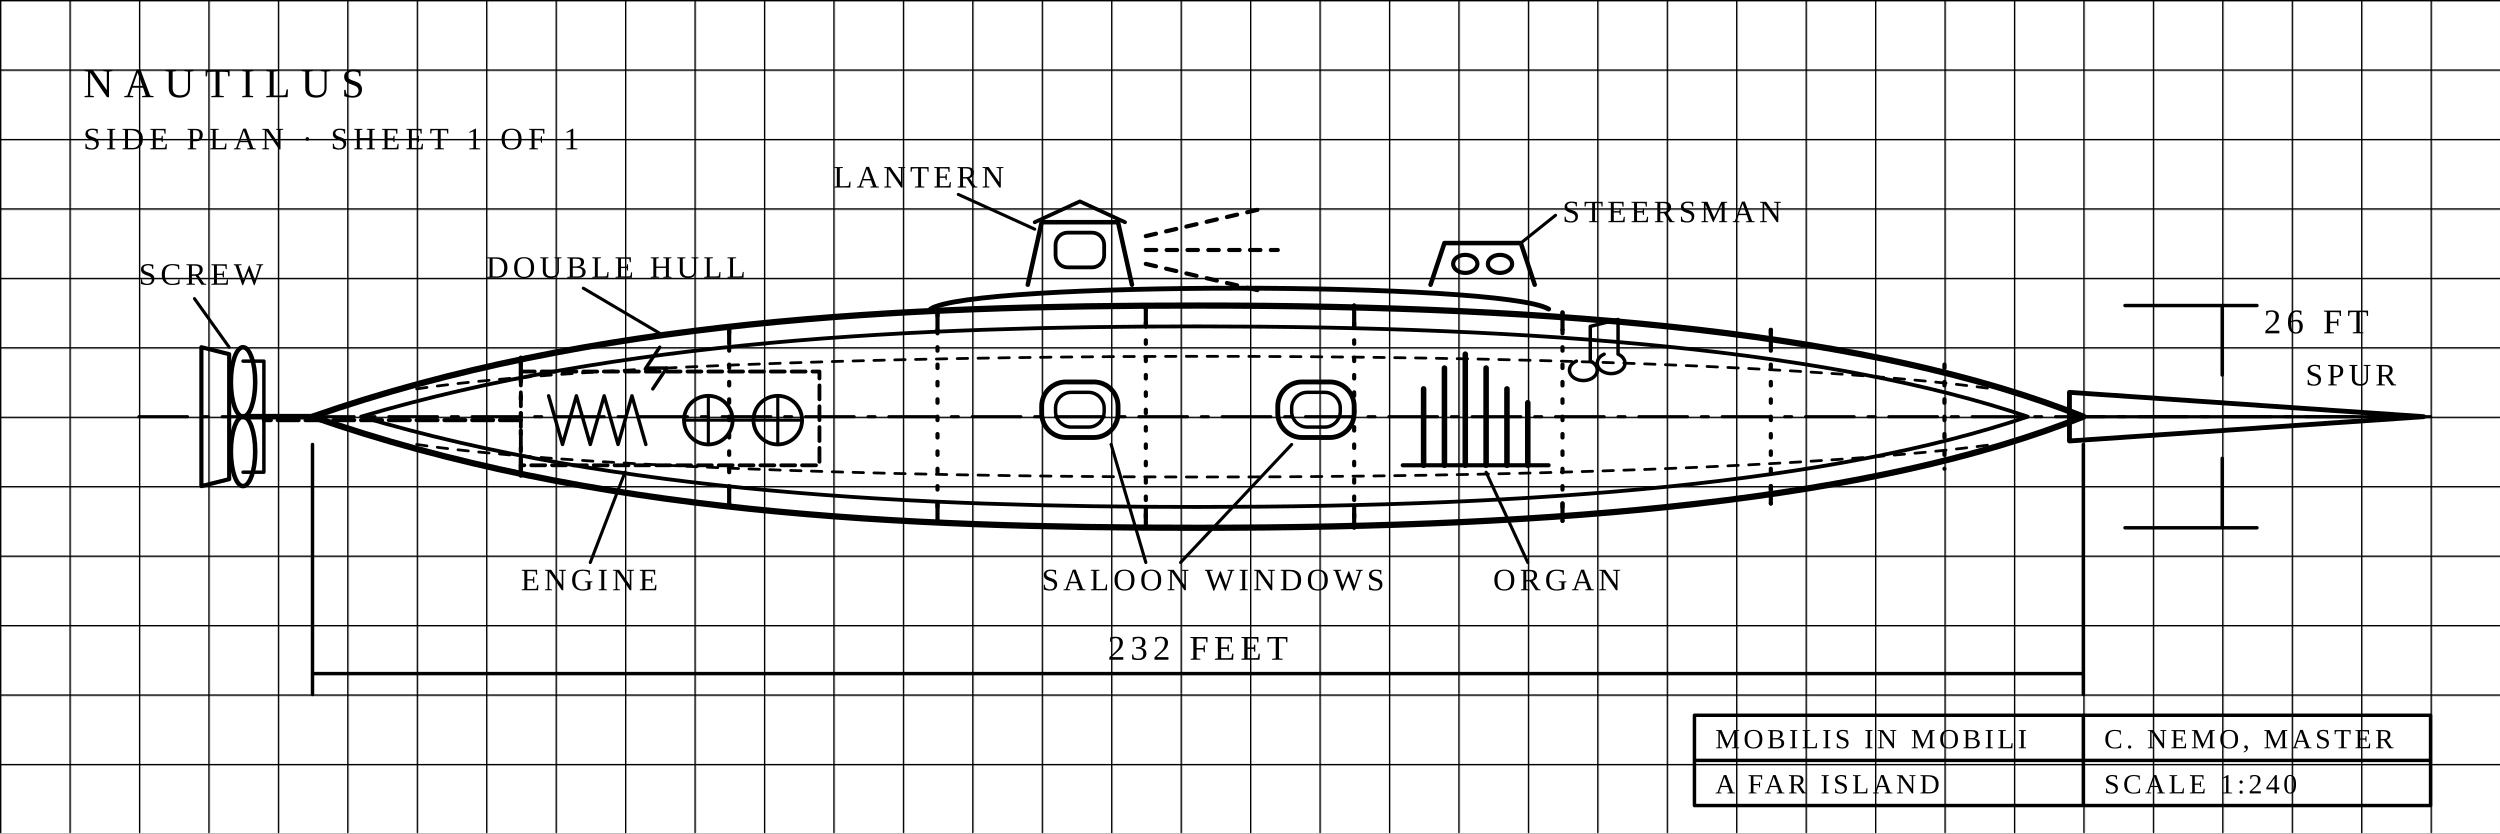
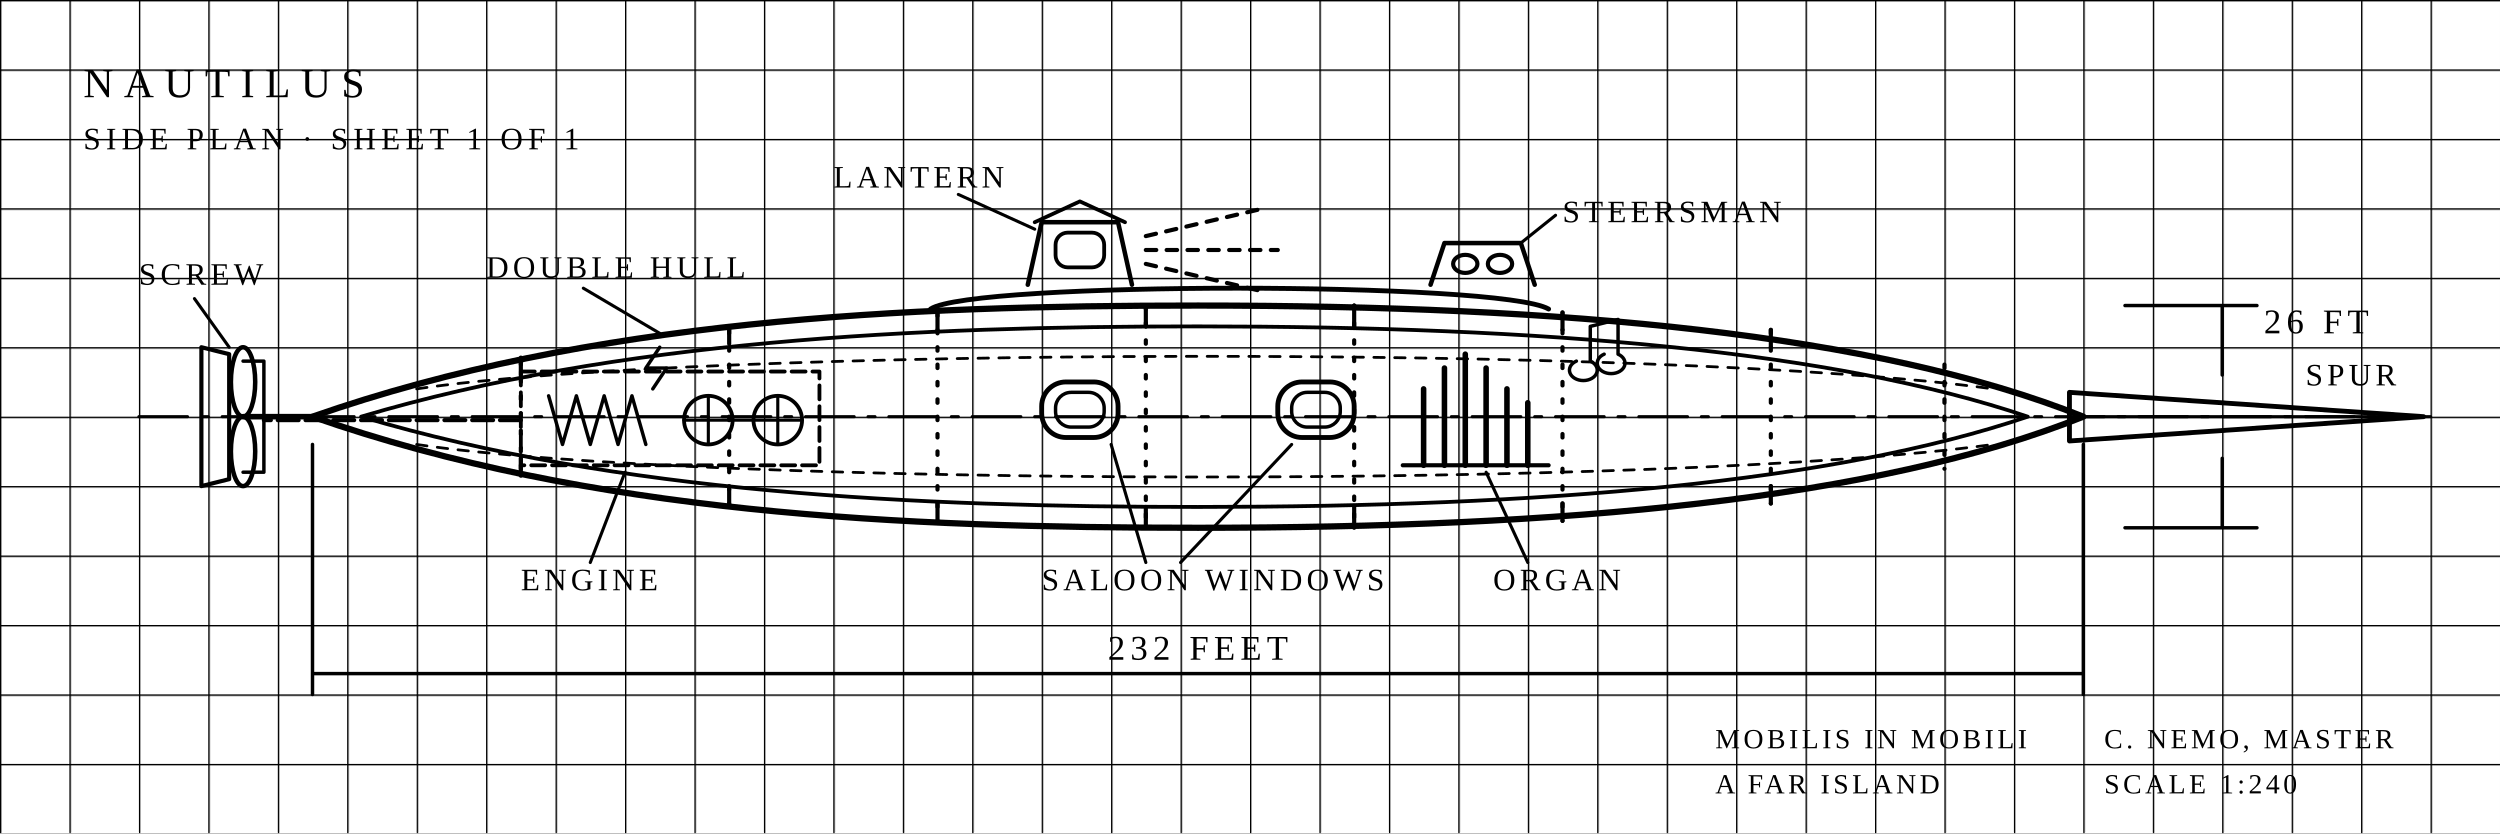
<svg xmlns="http://www.w3.org/2000/svg" viewBox="0 0 720 240" fill="none" stroke="currentColor" stroke-linecap="round" stroke-linejoin="round" font-family="inherit">
  <defs>
    <pattern id="bp-grid" width="20" height="20" patternUnits="userSpaceOnUse">
      <path d="M20 0H0V20" stroke-width="0.8" />
    </pattern>
  </defs>
  <rect class="bp-paper" width="720" height="240" stroke="none" />
  <rect class="bp-grid" width="720" height="240" fill="url(#bp-grid)" stroke="none" />
  <g class="bp-sea" stroke="none">
    <path d="M0 108 C40 104 80 112 120 108 S200 104 240 108 S320 112 360 108 S440 104 480 108 S560 112 600 108 S680 104 720 108 V240 H0 Z" />
  </g>
  <g class="bp-frame" stroke-width="1.2">
    <path d="M90 120 C170 92 260 88 345 88 C450 88 540 96 600 120 C540 144 450 152 345 152 C260 152 170 148 90 120 Z" stroke-dasharray="5 4" />
    <path d="M40 120 H700" stroke-dasharray="14 4 2 4" stroke-width="0.9" />
    <path d="M150 104 V136 M210 95 V145 M270 90 V150 M330 88 V152 M390 88 V152 M450 90 V150 M510 95 V145 M560 105 V135" stroke-dasharray="1 4" />
  </g>
  <g class="bp-dims" stroke-width="1">
    <path d="M90 194 H600 M90 188 V200 M600 188 V200 M90 128 V200 M600 128 V200" />
    <path d="M640 88 V108 M640 132 V152 M634 88 H646 M634 152 H646 M612 88 H650 M612 152 H650" />
+     <rect class="bp-paper" x="306" y="179" width="78" height="14" stroke="none" />
+     <rect class="bp-paper" x="651" y="85" width="49" height="15" stroke="none" />
+     <rect class="bp-paper" x="18" y="12" width="184" height="36" stroke="none" />
    <g fill="currentColor" stroke="none" font-size="10" letter-spacing="1.5">
      <text x="345" y="190" text-anchor="middle">232 FEET</text>
      <text x="652" y="96">26 FT</text>
      <text x="24" y="28" font-size="12" letter-spacing="3">NAUTILUS</text>
      <text x="24" y="43" font-size="9">SIDE PLAN · SHEET 1 OF 1</text>
    </g>
-     <path d="M488 206 H700 V232 H488 Z M488 219 H700 M600 206 V232" />
+     <rect class="bp-paper" x="488" y="206" width="212" height="26" stroke="none" />
    <g fill="currentColor" stroke="none" font-size="8" letter-spacing="1">
      <text x="494" y="215.5">MOBILIS IN MOBILI</text>
      <text x="606" y="215.5">C. NEMO, MASTER</text>
      <text x="494" y="228.5">A FAR ISLAND</text>
      <text x="606" y="228.5">SCALE 1:240</text>
    </g>
  </g>
  <g class="bp-launch" opacity="0">
    <g class="bp-wake" stroke-width="1.4">
      <path d="M88 110 C70 106 52 108 34 104 C24 102 14 103 4 106" pathLength="60" />
      <path d="M88 140 C70 144 52 143 34 147 C24 149 14 148 4 145" pathLength="60" />
      <path d="M62 126 C48 124 32 127 16 126" pathLength="60" stroke-width="0.9" />
    </g>
    <g class="bp-bubbles" fill="currentColor" stroke="none">
      <circle cx="74" cy="168" r="2.2" />
      <circle cx="104" cy="182" r="1.6" />
      <circle cx="160" cy="176" r="2" />
      <circle cx="236" cy="190" r="1.5" />
      <circle cx="312" cy="180" r="2.2" />
      <circle cx="420" cy="192" r="1.7" />
      <circle cx="514" cy="178" r="2" />
      <circle cx="586" cy="168" r="1.5" />
    </g>
  </g>
  <g class="bp-ship">
    <g class="bp-part" data-part="hull">
      <path class="bp-fill" d="M90 120 C170 92 260 88 345 88 C450 88 540 96 600 120 C540 144 450 152 345 152 C260 152 170 148 90 120 Z" stroke="none" />
      <path d="M90 120 C170 92 260 88 345 88 C450 88 540 96 600 120 C540 144 450 152 345 152 C260 152 170 148 90 120 Z" stroke-width="1.8" />
      <path d="M104 120 C178 98 264 94 345 94 C444 94 528 101 584 120 C528 139 444 146 345 146 C264 146 178 142 104 120 Z" stroke-width="1.1" />
      <path d="M150 103 V108 M150 132 V137 M210 94 V99 M210 141 V146 M270 90 V95 M270 145 V150 M330 88 V94 M330 146 V152 M390 88 V94 M390 146 V152 M450 90 V95 M450 145 V150 M510 95 V100 M510 140 V145" stroke-width="1.2" />
      <path d="M120 112 C200 100 480 99 574 112 M120 128 C200 140 480 141 574 128" stroke-width="0.8" stroke-dasharray="3 3" />
      <path d="M596 113 L698 120 L596 127 Z" stroke-width="1.4" />
      <path d="M600 120 H690" stroke-width="0.9" />
      <path d="M268 89 C280 81 432 81 446 89" stroke-width="1.4" />
      <path d="M70 120 H92" stroke-width="1.6" />
      <path d="M70 104 L76 104 L76 136 L70 136" stroke-width="1" />
      <path d="M58 100 L66 102 L66 138 L58 140 Z" stroke-width="1.2" />
      <g class="bp-note" fill="currentColor" stroke="none" font-size="9" letter-spacing="1.2">
        <text x="140" y="80">DOUBLE HULL</text>
        <text x="664" y="111">SPUR</text>
      </g>
      <path class="bp-note" d="M168 83 L190 96" stroke-width="0.9" />
    </g>
    <g class="bp-part" data-part="windows">
      <rect x="300" y="110" width="22" height="16" rx="7" stroke-width="1.4" />
      <rect x="304" y="113" width="14" height="10" rx="4.5" stroke-width="1" />
      <rect x="368" y="110" width="22" height="16" rx="7" stroke-width="1.4" />
      <rect x="372" y="113" width="14" height="10" rx="4.5" stroke-width="1" />
      <path d="M412 82 L416 70 L438 70 L442 82" stroke-width="1.3" />
      <ellipse cx="422" cy="76" rx="3.5" ry="2.6" stroke-width="1.2" />
      <ellipse cx="432" cy="76" rx="3.5" ry="2.6" stroke-width="1.2" />
      <g class="bp-note" fill="currentColor" stroke="none" font-size="9" letter-spacing="1.2">
        <text x="300" y="170">SALOON WINDOWS</text>
        <text x="450" y="64">STEERSMAN</text>
      </g>
      <path class="bp-note" d="M330 162 L320 128 M340 162 L372 128 M448 62 L438 70" stroke-width="0.9" />
    </g>
    <g class="bp-part" data-part="engine">
      <path d="M150 107 H236 V134 H150 Z" stroke-width="1.1" stroke-dasharray="4 2" />
      <path d="M158 114 L162 128 L166 114 L170 128 L174 114 L178 128 L182 114 L186 128" stroke-width="1" />
      <circle cx="204" cy="121" r="7" stroke-width="1.1" />
      <circle cx="224" cy="121" r="7" stroke-width="1.1" />
      <path d="M204 114 V128 M224 114 V128 M197 121 H231" stroke-width="0.9" />
      <path d="M150 121 H76" stroke-width="1.2" stroke-dasharray="6 2" />
      <ellipse cx="70" cy="110" rx="3.5" ry="10" stroke-width="1.3" />
      <ellipse cx="70" cy="130" rx="3.5" ry="10" stroke-width="1.3" />
      <path d="M190 100 L186 106 L192 106 L188 112" stroke-width="1" />
      <g class="bp-note" fill="currentColor" stroke="none" font-size="9" letter-spacing="1.2">
        <text x="150" y="170">ENGINE</text>
        <text x="40" y="82">SCREW</text>
      </g>
      <path class="bp-note" d="M170 162 L180 136 M56 86 L66 100" stroke-width="0.9" />
    </g>
    <g class="bp-part" data-part="lantern">
      <path d="M296 82 L300 64 L322 64 L326 82" stroke-width="1.3" />
      <path d="M298 64 L311 58 L324 64" stroke-width="1.1" />
      <rect x="304" y="67" width="14" height="10" rx="3.5" class="bp-light" stroke-width="1.1" />
      <path d="M330 68 L364 60 M330 72 L368 72 M330 76 L364 84" stroke-width="1.2" stroke-dasharray="3 3" />
      <g class="bp-note" fill="currentColor" stroke="none" font-size="9" letter-spacing="1.2">
        <text x="240" y="54">LANTERN</text>
      </g>
      <path class="bp-note" d="M276 56 L298 66" stroke-width="0.9" />
    </g>
    <g class="bp-part" data-part="organ">
      <path d="M410 134 V112 M416 134 V106 M422 134 V102 M428 134 V106 M434 134 V112 M440 134 V116" stroke-width="1.6" />
      <path d="M404 134 H446" stroke-width="1.2" />
      <path d="M458 104 V94 L466 92 V102 M454 104 a4 3 0 1 0 4 0 M462 102 a4 3 0 1 0 4 0" stroke-width="1" />
      <g class="bp-note" fill="currentColor" stroke="none" font-size="9" letter-spacing="1.2">
        <text x="430" y="170">ORGAN</text>
      </g>
      <path class="bp-note" d="M440 162 L428 136" stroke-width="0.9" />
    </g>
    <circle class="bp-flash" cx="311" cy="72" r="22" fill="currentColor" stroke="none" opacity="0" />
  </g>
</svg>
